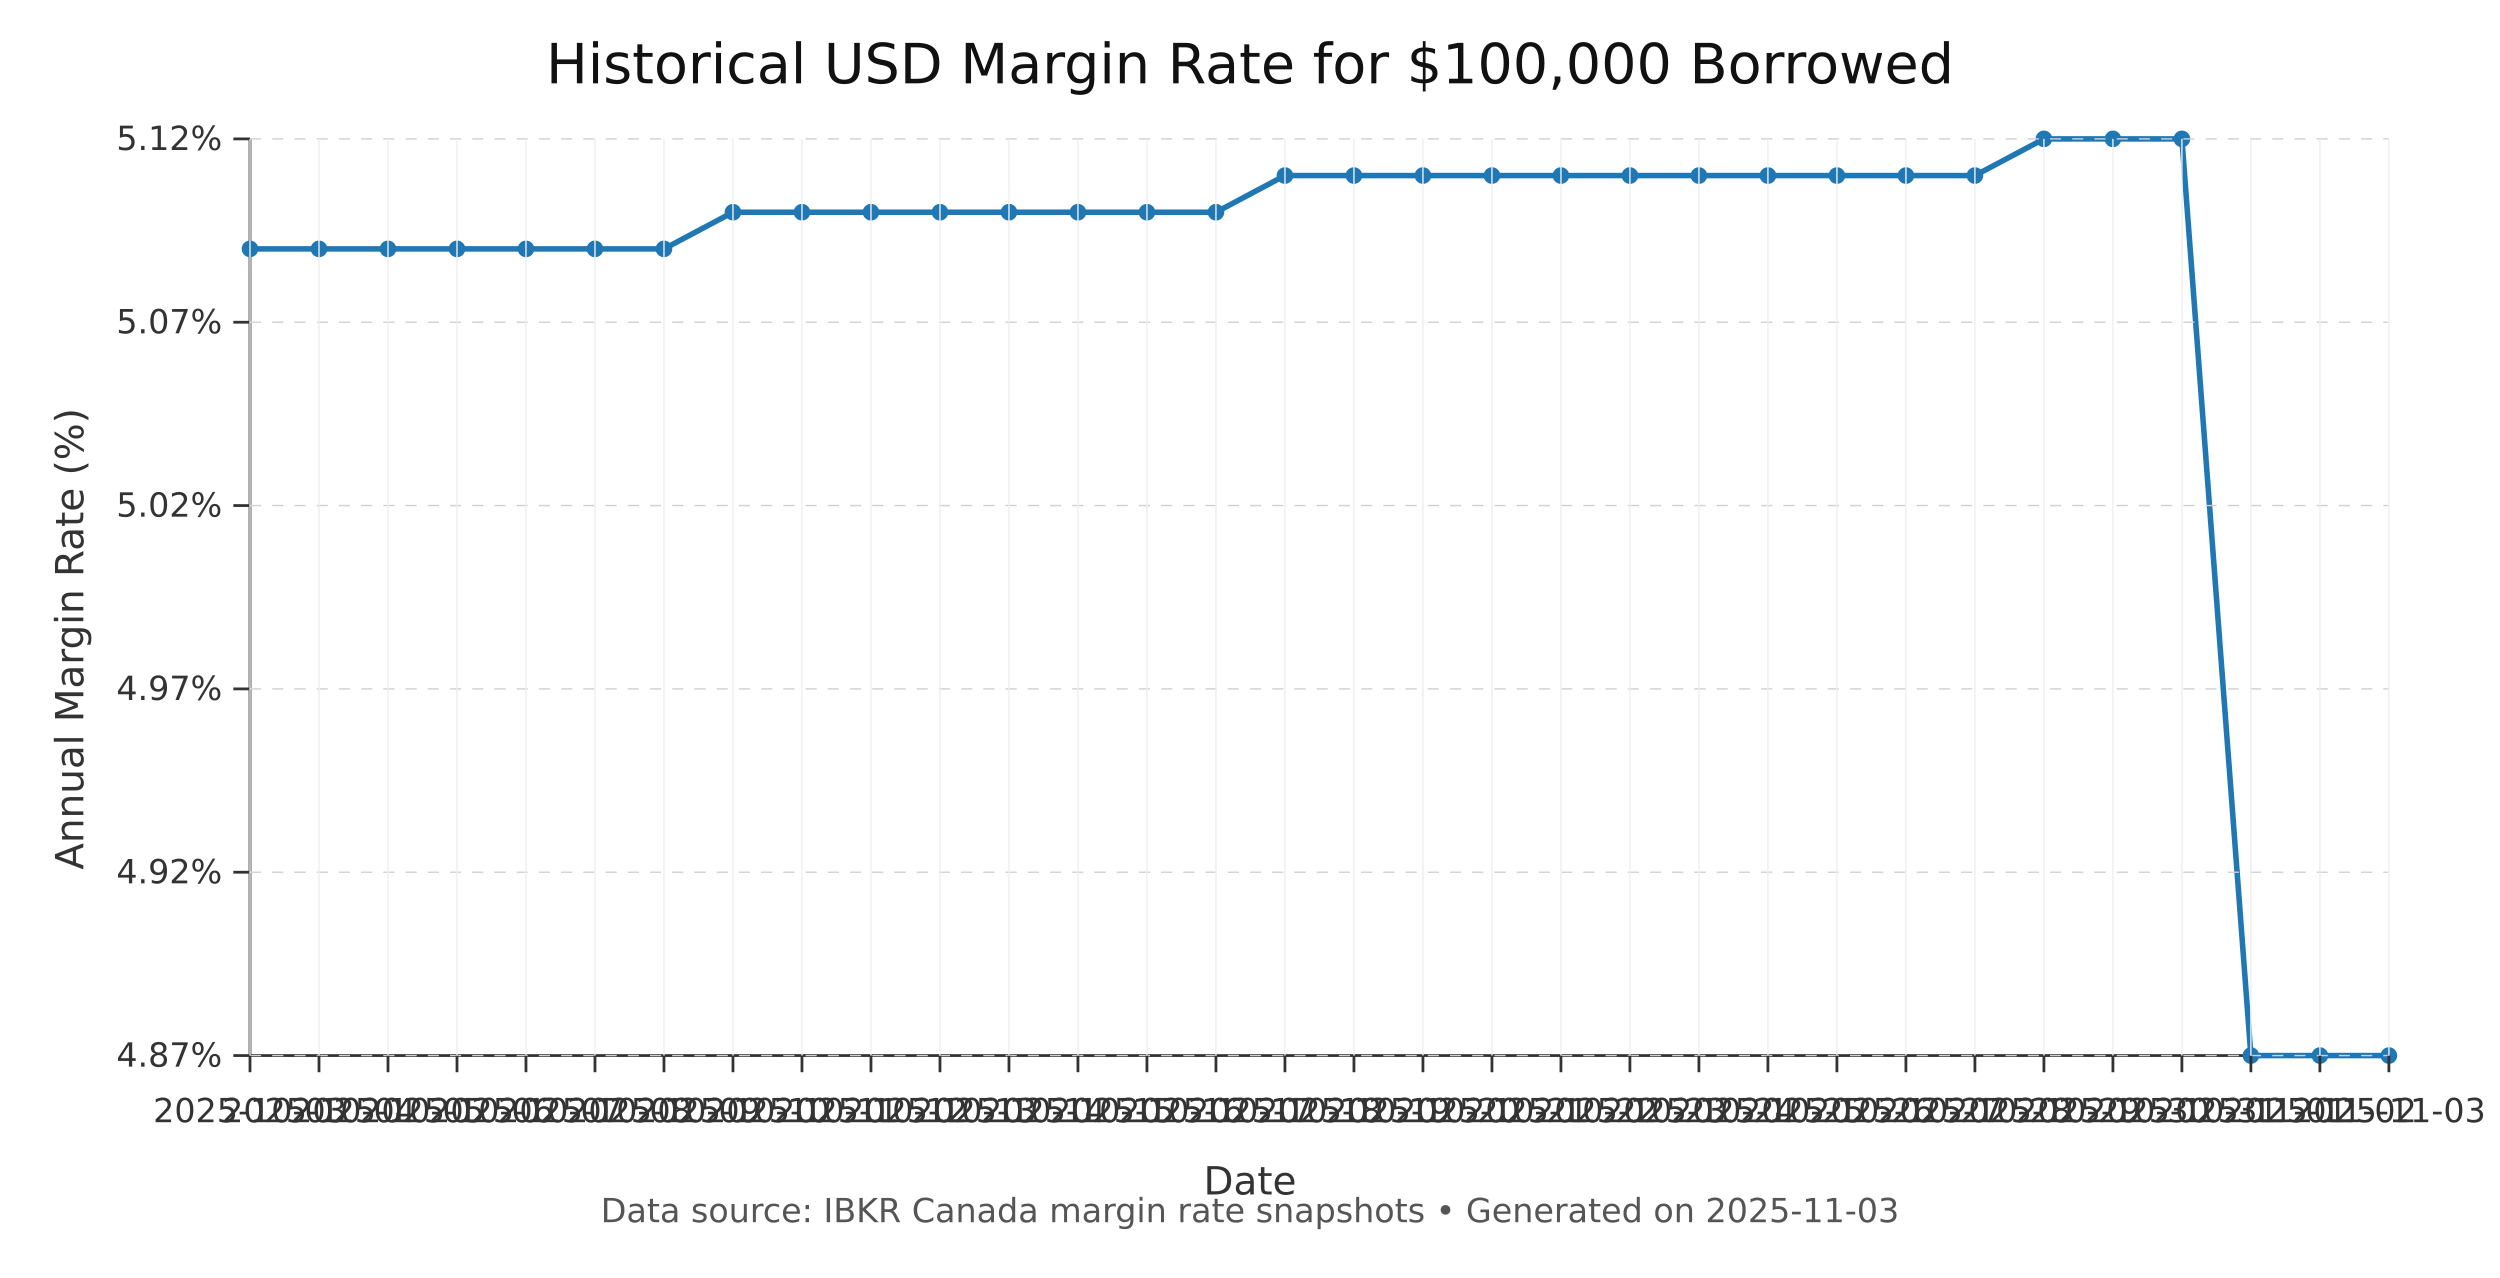
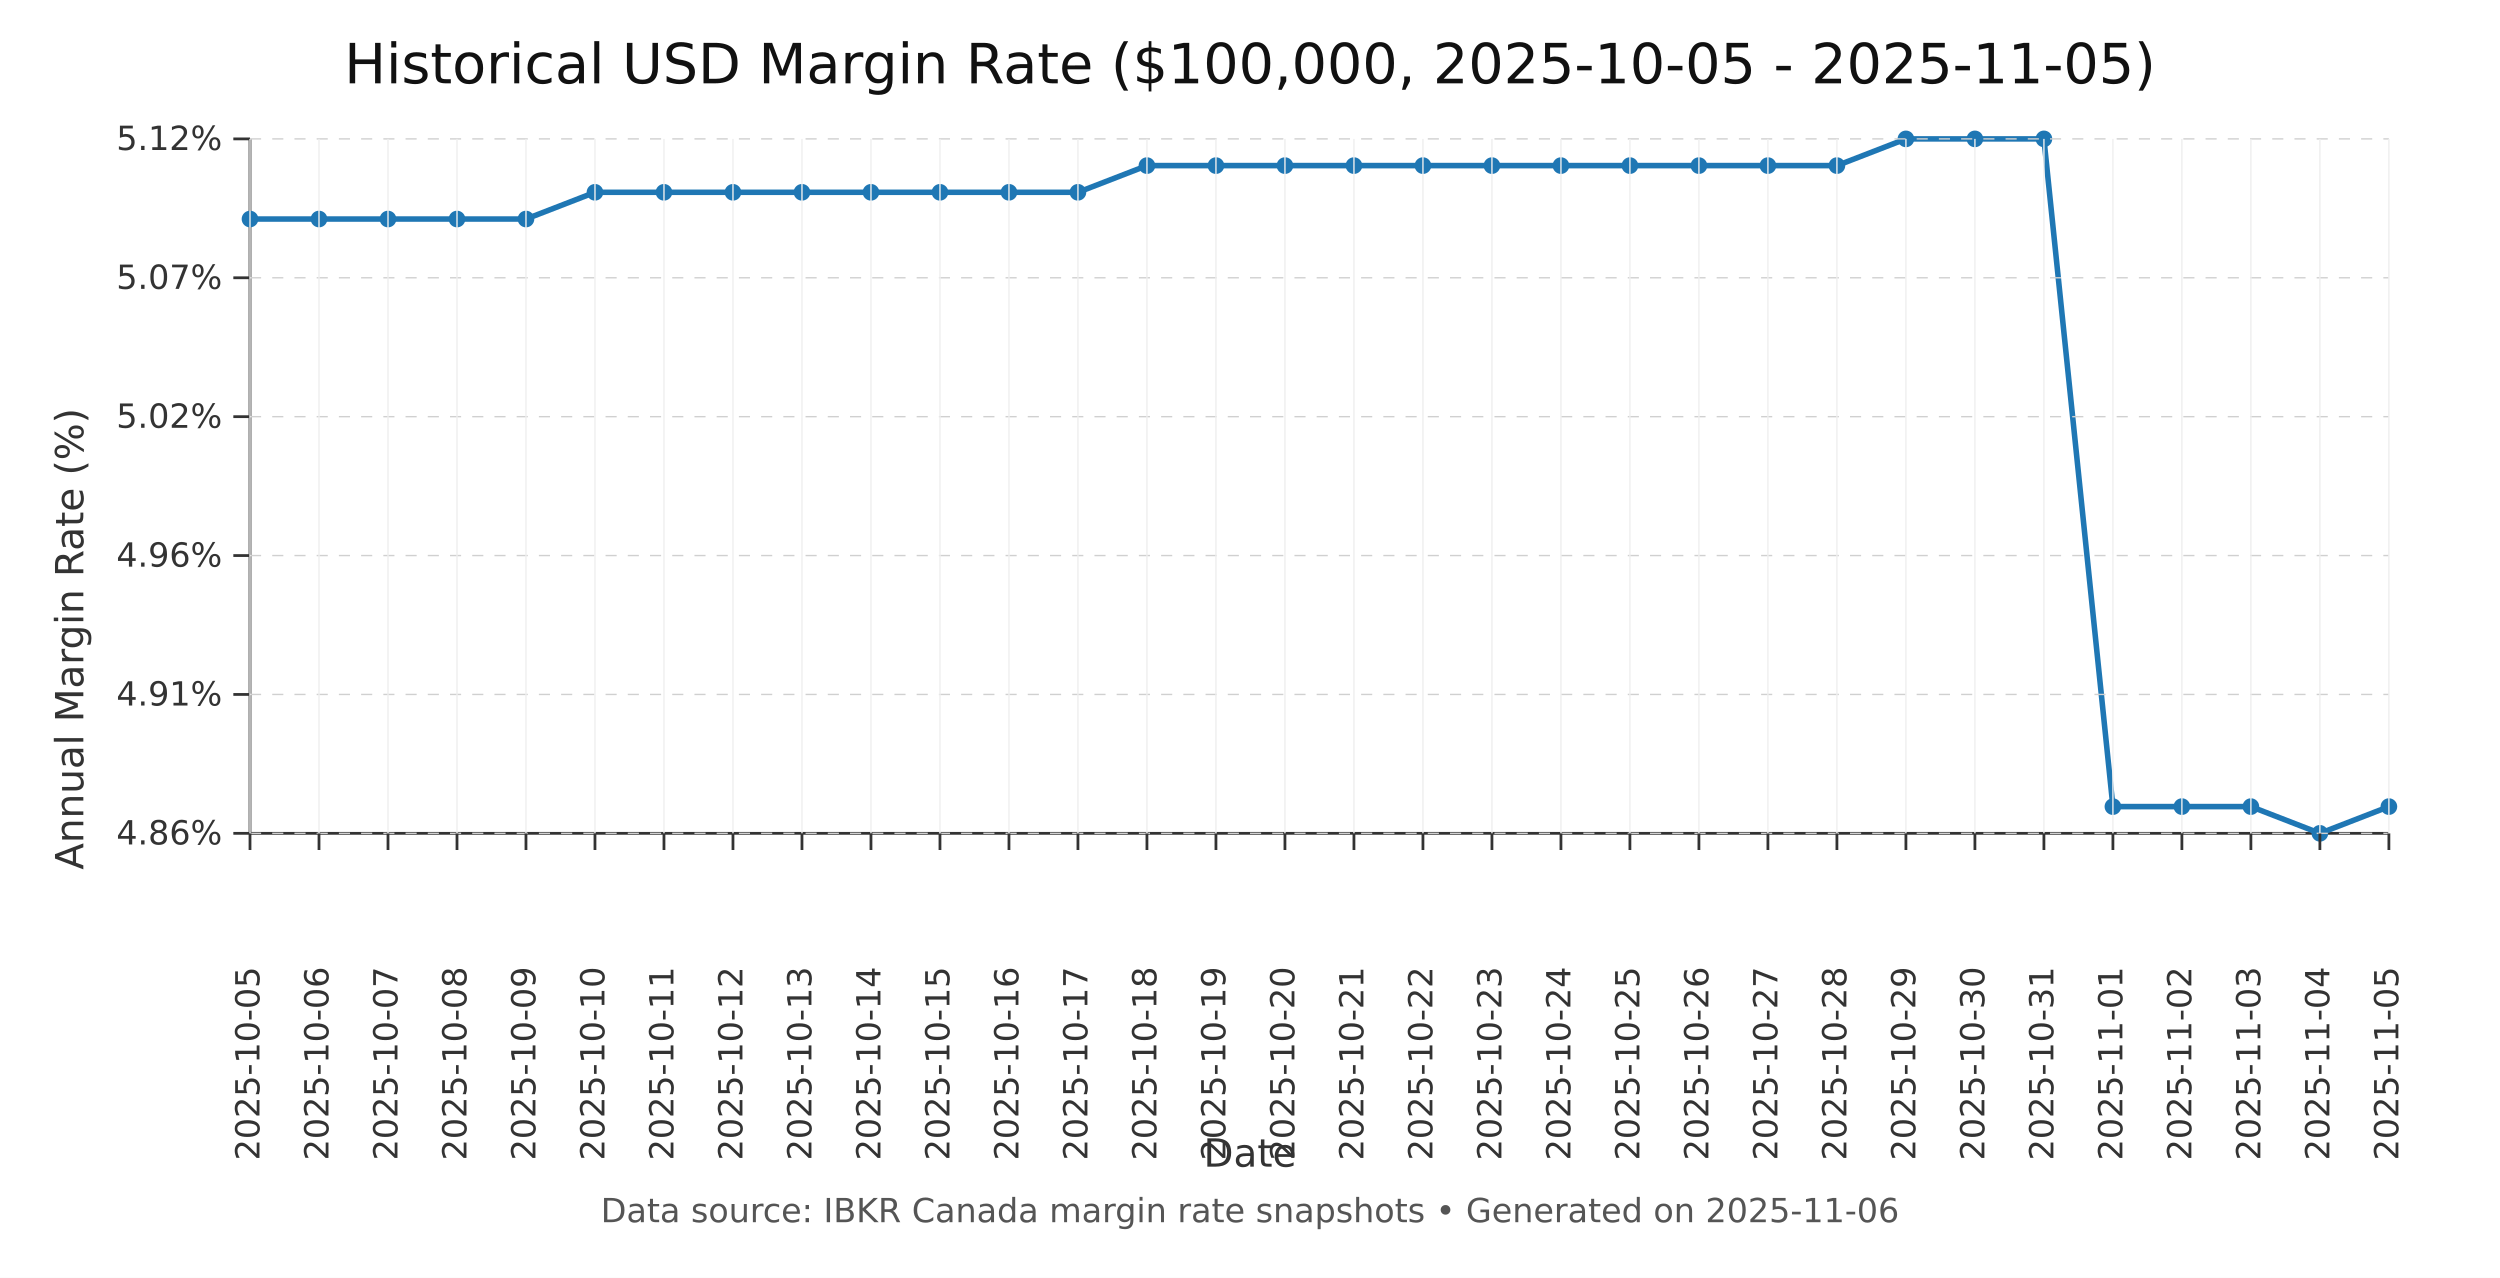
<svg xmlns="http://www.w3.org/2000/svg" viewBox="0 0 900 460">
  <style>
        text { font-family: 'DejaVu Sans', Arial, sans-serif; }
    </style>
  <rect x="0" y="0" width="900" height="460" fill="white" />
-   <text x="450.0" y="30" text-anchor="middle" font-size="20" fill="#111">Historical USD Margin Rate for $100,000 Borrowed</text>
-   <line x1="90" y1="380" x2="860" y2="380" stroke="#333" stroke-width="1" />
-   <line x1="90" y1="50" x2="90" y2="380" stroke="#333" stroke-width="1" />
-   <polyline fill="none" stroke="#1f77b4" stroke-width="2" points="90.00,89.60 114.84,89.60 139.68,89.60 164.52,89.60 189.35,89.60 214.19,89.60 239.03,89.60 263.87,76.40 288.71,76.40 313.55,76.40 338.39,76.40 363.23,76.40 388.06,76.40 412.90,76.40 437.74,76.40 462.58,63.20 487.42,63.20 512.26,63.20 537.10,63.20 561.94,63.20 586.77,63.20 611.61,63.20 636.45,63.20 661.29,63.20 686.13,63.20 710.97,63.20 735.81,50.00 760.65,50.00 785.48,50.00 810.32,380.00 835.16,380.00 860.00,380.00" />
-   <circle cx="90.00" cy="89.60" r="3" fill="#1f77b4" />
-   <circle cx="114.84" cy="89.60" r="3" fill="#1f77b4" />
-   <circle cx="139.68" cy="89.60" r="3" fill="#1f77b4" />
-   <circle cx="164.52" cy="89.60" r="3" fill="#1f77b4" />
-   <circle cx="189.35" cy="89.60" r="3" fill="#1f77b4" />
-   <circle cx="214.19" cy="89.60" r="3" fill="#1f77b4" />
-   <circle cx="239.03" cy="89.60" r="3" fill="#1f77b4" />
-   <circle cx="263.87" cy="76.40" r="3" fill="#1f77b4" />
-   <circle cx="288.71" cy="76.40" r="3" fill="#1f77b4" />
-   <circle cx="313.55" cy="76.40" r="3" fill="#1f77b4" />
-   <circle cx="338.39" cy="76.40" r="3" fill="#1f77b4" />
-   <circle cx="363.23" cy="76.40" r="3" fill="#1f77b4" />
-   <circle cx="388.06" cy="76.40" r="3" fill="#1f77b4" />
-   <circle cx="412.90" cy="76.40" r="3" fill="#1f77b4" />
-   <circle cx="437.74" cy="76.40" r="3" fill="#1f77b4" />
-   <circle cx="462.58" cy="63.20" r="3" fill="#1f77b4" />
-   <circle cx="487.42" cy="63.20" r="3" fill="#1f77b4" />
-   <circle cx="512.26" cy="63.20" r="3" fill="#1f77b4" />
-   <circle cx="537.10" cy="63.20" r="3" fill="#1f77b4" />
-   <circle cx="561.94" cy="63.20" r="3" fill="#1f77b4" />
-   <circle cx="586.77" cy="63.20" r="3" fill="#1f77b4" />
-   <circle cx="611.61" cy="63.20" r="3" fill="#1f77b4" />
-   <circle cx="636.45" cy="63.20" r="3" fill="#1f77b4" />
-   <circle cx="661.29" cy="63.20" r="3" fill="#1f77b4" />
-   <circle cx="686.13" cy="63.20" r="3" fill="#1f77b4" />
-   <circle cx="710.97" cy="63.20" r="3" fill="#1f77b4" />
+   <text x="450.0" y="30" text-anchor="middle" font-size="20" fill="#111">Historical USD Margin Rate ($100,000, 2025-10-05 - 2025-11-05)</text>
+   <text x="450.0" y="420" text-anchor="middle" font-size="14" fill="#333">Date</text>
+   <text x="30" y="230.0" text-anchor="middle" font-size="14" fill="#333" transform="rotate(-90 30 230.0)">Annual Margin Rate (%)</text>
+   <text x="450.0" y="440" text-anchor="middle" font-size="12" fill="#555">Data source: IBKR Canada margin rate snapshots • Generated on 2025-11-06</text>
+   <line x1="90" y1="300" x2="860" y2="300" stroke="#333" stroke-width="1" />
+   <line x1="90" y1="50" x2="90" y2="300" stroke="#333" stroke-width="1" />
+   <polyline fill="none" stroke="#1f77b4" stroke-width="2" points="90.00,78.85 114.84,78.85 139.68,78.85 164.52,78.85 189.35,78.85 214.19,69.23 239.03,69.23 263.87,69.23 288.71,69.23 313.55,69.23 338.39,69.23 363.23,69.23 388.06,69.23 412.90,59.62 437.74,59.62 462.58,59.62 487.42,59.62 512.26,59.62 537.10,59.62 561.94,59.62 586.77,59.62 611.61,59.62 636.45,59.62 661.29,59.62 686.13,50.00 710.97,50.00 735.81,50.00 760.65,290.38 785.48,290.38 810.32,290.38 835.16,300.00 860.00,290.38" />
+   <circle cx="90.00" cy="78.85" r="3" fill="#1f77b4" />
+   <circle cx="114.84" cy="78.85" r="3" fill="#1f77b4" />
+   <circle cx="139.68" cy="78.85" r="3" fill="#1f77b4" />
+   <circle cx="164.52" cy="78.85" r="3" fill="#1f77b4" />
+   <circle cx="189.35" cy="78.85" r="3" fill="#1f77b4" />
+   <circle cx="214.19" cy="69.23" r="3" fill="#1f77b4" />
+   <circle cx="239.03" cy="69.23" r="3" fill="#1f77b4" />
+   <circle cx="263.87" cy="69.23" r="3" fill="#1f77b4" />
+   <circle cx="288.71" cy="69.23" r="3" fill="#1f77b4" />
+   <circle cx="313.55" cy="69.23" r="3" fill="#1f77b4" />
+   <circle cx="338.39" cy="69.23" r="3" fill="#1f77b4" />
+   <circle cx="363.23" cy="69.23" r="3" fill="#1f77b4" />
+   <circle cx="388.06" cy="69.23" r="3" fill="#1f77b4" />
+   <circle cx="412.90" cy="59.62" r="3" fill="#1f77b4" />
+   <circle cx="437.74" cy="59.62" r="3" fill="#1f77b4" />
+   <circle cx="462.58" cy="59.62" r="3" fill="#1f77b4" />
+   <circle cx="487.42" cy="59.62" r="3" fill="#1f77b4" />
+   <circle cx="512.26" cy="59.62" r="3" fill="#1f77b4" />
+   <circle cx="537.10" cy="59.62" r="3" fill="#1f77b4" />
+   <circle cx="561.94" cy="59.62" r="3" fill="#1f77b4" />
+   <circle cx="586.77" cy="59.62" r="3" fill="#1f77b4" />
+   <circle cx="611.61" cy="59.62" r="3" fill="#1f77b4" />
+   <circle cx="636.45" cy="59.62" r="3" fill="#1f77b4" />
+   <circle cx="661.29" cy="59.62" r="3" fill="#1f77b4" />
+   <circle cx="686.13" cy="50.00" r="3" fill="#1f77b4" />
+   <circle cx="710.97" cy="50.00" r="3" fill="#1f77b4" />
  <circle cx="735.81" cy="50.00" r="3" fill="#1f77b4" />
-   <circle cx="760.65" cy="50.00" r="3" fill="#1f77b4" />
-   <circle cx="785.48" cy="50.00" r="3" fill="#1f77b4" />
-   <circle cx="810.32" cy="380.00" r="3" fill="#1f77b4" />
-   <circle cx="835.16" cy="380.00" r="3" fill="#1f77b4" />
-   <circle cx="860.00" cy="380.00" r="3" fill="#1f77b4" />
-   <line x1="84" y1="380.00" x2="90" y2="380.00" stroke="#333" stroke-width="1" />
-   <text x="80" y="384.00" font-size="12" text-anchor="end" fill="#333">4.87%</text>
-   <line x1="90" y1="380.00" x2="860" y2="380.00" stroke="#d0d0d0" stroke-width="0.5" stroke-dasharray="4 4" />
-   <line x1="84" y1="314.00" x2="90" y2="314.00" stroke="#333" stroke-width="1" />
-   <text x="80" y="318.00" font-size="12" text-anchor="end" fill="#333">4.92%</text>
-   <line x1="90" y1="314.00" x2="860" y2="314.00" stroke="#d0d0d0" stroke-width="0.5" stroke-dasharray="4 4" />
-   <line x1="84" y1="248.00" x2="90" y2="248.00" stroke="#333" stroke-width="1" />
-   <text x="80" y="252.00" font-size="12" text-anchor="end" fill="#333">4.97%</text>
-   <line x1="90" y1="248.00" x2="860" y2="248.00" stroke="#d0d0d0" stroke-width="0.5" stroke-dasharray="4 4" />
-   <line x1="84" y1="182.00" x2="90" y2="182.00" stroke="#333" stroke-width="1" />
-   <text x="80" y="186.00" font-size="12" text-anchor="end" fill="#333">5.02%</text>
-   <line x1="90" y1="182.00" x2="860" y2="182.00" stroke="#d0d0d0" stroke-width="0.5" stroke-dasharray="4 4" />
-   <line x1="84" y1="116.00" x2="90" y2="116.00" stroke="#333" stroke-width="1" />
-   <text x="80" y="120.00" font-size="12" text-anchor="end" fill="#333">5.07%</text>
-   <line x1="90" y1="116.00" x2="860" y2="116.00" stroke="#d0d0d0" stroke-width="0.5" stroke-dasharray="4 4" />
+   <circle cx="760.65" cy="290.38" r="3" fill="#1f77b4" />
+   <circle cx="785.48" cy="290.38" r="3" fill="#1f77b4" />
+   <circle cx="810.32" cy="290.38" r="3" fill="#1f77b4" />
+   <circle cx="835.16" cy="300.00" r="3" fill="#1f77b4" />
+   <circle cx="860.00" cy="290.38" r="3" fill="#1f77b4" />
+   <line x1="84" y1="300.00" x2="90" y2="300.00" stroke="#333" stroke-width="1" />
+   <text x="80" y="304.00" font-size="12" text-anchor="end" fill="#333">4.86%</text>
+   <line x1="90" y1="300.00" x2="860" y2="300.00" stroke="#d0d0d0" stroke-width="0.5" stroke-dasharray="4 4" />
+   <line x1="84" y1="250.00" x2="90" y2="250.00" stroke="#333" stroke-width="1" />
+   <text x="80" y="254.00" font-size="12" text-anchor="end" fill="#333">4.91%</text>
+   <line x1="90" y1="250.00" x2="860" y2="250.00" stroke="#d0d0d0" stroke-width="0.5" stroke-dasharray="4 4" />
+   <line x1="84" y1="200.00" x2="90" y2="200.00" stroke="#333" stroke-width="1" />
+   <text x="80" y="204.00" font-size="12" text-anchor="end" fill="#333">4.96%</text>
+   <line x1="90" y1="200.00" x2="860" y2="200.00" stroke="#d0d0d0" stroke-width="0.5" stroke-dasharray="4 4" />
+   <line x1="84" y1="150.00" x2="90" y2="150.00" stroke="#333" stroke-width="1" />
+   <text x="80" y="154.00" font-size="12" text-anchor="end" fill="#333">5.02%</text>
+   <line x1="90" y1="150.00" x2="860" y2="150.00" stroke="#d0d0d0" stroke-width="0.5" stroke-dasharray="4 4" />
+   <line x1="84" y1="100.00" x2="90" y2="100.00" stroke="#333" stroke-width="1" />
+   <text x="80" y="104.00" font-size="12" text-anchor="end" fill="#333">5.07%</text>
+   <line x1="90" y1="100.00" x2="860" y2="100.00" stroke="#d0d0d0" stroke-width="0.5" stroke-dasharray="4 4" />
  <line x1="84" y1="50.00" x2="90" y2="50.00" stroke="#333" stroke-width="1" />
  <text x="80" y="54.00" font-size="12" text-anchor="end" fill="#333">5.12%</text>
  <line x1="90" y1="50.00" x2="860" y2="50.00" stroke="#d0d0d0" stroke-width="0.5" stroke-dasharray="4 4" />
-   <line x1="90.00" y1="380" x2="90.00" y2="386" stroke="#333" stroke-width="1" />
-   <text x="90.00" y="404" font-size="12" text-anchor="middle" fill="#333">2025-10-03</text>
-   <line x1="90.00" y1="50" x2="90.00" y2="380" stroke="#eeeeee" stroke-width="0.5" />
-   <line x1="114.84" y1="380" x2="114.84" y2="386" stroke="#333" stroke-width="1" />
-   <text x="114.84" y="404" font-size="12" text-anchor="middle" fill="#333">2025-10-04</text>
-   <line x1="114.84" y1="50" x2="114.84" y2="380" stroke="#eeeeee" stroke-width="0.5" />
-   <line x1="139.68" y1="380" x2="139.68" y2="386" stroke="#333" stroke-width="1" />
-   <text x="139.68" y="404" font-size="12" text-anchor="middle" fill="#333">2025-10-05</text>
-   <line x1="139.68" y1="50" x2="139.68" y2="380" stroke="#eeeeee" stroke-width="0.5" />
-   <line x1="164.52" y1="380" x2="164.52" y2="386" stroke="#333" stroke-width="1" />
-   <text x="164.52" y="404" font-size="12" text-anchor="middle" fill="#333">2025-10-06</text>
-   <line x1="164.52" y1="50" x2="164.52" y2="380" stroke="#eeeeee" stroke-width="0.5" />
-   <line x1="189.35" y1="380" x2="189.35" y2="386" stroke="#333" stroke-width="1" />
-   <text x="189.35" y="404" font-size="12" text-anchor="middle" fill="#333">2025-10-07</text>
-   <line x1="189.35" y1="50" x2="189.35" y2="380" stroke="#eeeeee" stroke-width="0.5" />
-   <line x1="214.19" y1="380" x2="214.19" y2="386" stroke="#333" stroke-width="1" />
-   <text x="214.19" y="404" font-size="12" text-anchor="middle" fill="#333">2025-10-08</text>
-   <line x1="214.19" y1="50" x2="214.19" y2="380" stroke="#eeeeee" stroke-width="0.5" />
-   <line x1="239.03" y1="380" x2="239.03" y2="386" stroke="#333" stroke-width="1" />
-   <text x="239.03" y="404" font-size="12" text-anchor="middle" fill="#333">2025-10-09</text>
-   <line x1="239.03" y1="50" x2="239.03" y2="380" stroke="#eeeeee" stroke-width="0.5" />
-   <line x1="263.87" y1="380" x2="263.87" y2="386" stroke="#333" stroke-width="1" />
-   <text x="263.87" y="404" font-size="12" text-anchor="middle" fill="#333">2025-10-10</text>
-   <line x1="263.87" y1="50" x2="263.87" y2="380" stroke="#eeeeee" stroke-width="0.5" />
-   <line x1="288.71" y1="380" x2="288.71" y2="386" stroke="#333" stroke-width="1" />
-   <text x="288.71" y="404" font-size="12" text-anchor="middle" fill="#333">2025-10-11</text>
-   <line x1="288.71" y1="50" x2="288.71" y2="380" stroke="#eeeeee" stroke-width="0.5" />
-   <line x1="313.55" y1="380" x2="313.55" y2="386" stroke="#333" stroke-width="1" />
-   <text x="313.55" y="404" font-size="12" text-anchor="middle" fill="#333">2025-10-12</text>
-   <line x1="313.55" y1="50" x2="313.55" y2="380" stroke="#eeeeee" stroke-width="0.5" />
-   <line x1="338.39" y1="380" x2="338.39" y2="386" stroke="#333" stroke-width="1" />
-   <text x="338.39" y="404" font-size="12" text-anchor="middle" fill="#333">2025-10-13</text>
-   <line x1="338.39" y1="50" x2="338.39" y2="380" stroke="#eeeeee" stroke-width="0.5" />
-   <line x1="363.23" y1="380" x2="363.23" y2="386" stroke="#333" stroke-width="1" />
-   <text x="363.23" y="404" font-size="12" text-anchor="middle" fill="#333">2025-10-14</text>
-   <line x1="363.23" y1="50" x2="363.23" y2="380" stroke="#eeeeee" stroke-width="0.5" />
-   <line x1="388.06" y1="380" x2="388.06" y2="386" stroke="#333" stroke-width="1" />
-   <text x="388.06" y="404" font-size="12" text-anchor="middle" fill="#333">2025-10-15</text>
-   <line x1="388.06" y1="50" x2="388.06" y2="380" stroke="#eeeeee" stroke-width="0.5" />
-   <line x1="412.90" y1="380" x2="412.90" y2="386" stroke="#333" stroke-width="1" />
-   <text x="412.90" y="404" font-size="12" text-anchor="middle" fill="#333">2025-10-16</text>
-   <line x1="412.90" y1="50" x2="412.90" y2="380" stroke="#eeeeee" stroke-width="0.5" />
-   <line x1="437.74" y1="380" x2="437.74" y2="386" stroke="#333" stroke-width="1" />
-   <text x="437.74" y="404" font-size="12" text-anchor="middle" fill="#333">2025-10-17</text>
-   <line x1="437.74" y1="50" x2="437.74" y2="380" stroke="#eeeeee" stroke-width="0.5" />
-   <line x1="462.58" y1="380" x2="462.58" y2="386" stroke="#333" stroke-width="1" />
-   <text x="462.58" y="404" font-size="12" text-anchor="middle" fill="#333">2025-10-18</text>
-   <line x1="462.58" y1="50" x2="462.58" y2="380" stroke="#eeeeee" stroke-width="0.5" />
-   <line x1="487.42" y1="380" x2="487.42" y2="386" stroke="#333" stroke-width="1" />
-   <text x="487.42" y="404" font-size="12" text-anchor="middle" fill="#333">2025-10-19</text>
-   <line x1="487.42" y1="50" x2="487.42" y2="380" stroke="#eeeeee" stroke-width="0.5" />
-   <line x1="512.26" y1="380" x2="512.26" y2="386" stroke="#333" stroke-width="1" />
-   <text x="512.26" y="404" font-size="12" text-anchor="middle" fill="#333">2025-10-20</text>
-   <line x1="512.26" y1="50" x2="512.26" y2="380" stroke="#eeeeee" stroke-width="0.5" />
-   <line x1="537.10" y1="380" x2="537.10" y2="386" stroke="#333" stroke-width="1" />
-   <text x="537.10" y="404" font-size="12" text-anchor="middle" fill="#333">2025-10-21</text>
-   <line x1="537.10" y1="50" x2="537.10" y2="380" stroke="#eeeeee" stroke-width="0.5" />
-   <line x1="561.94" y1="380" x2="561.94" y2="386" stroke="#333" stroke-width="1" />
-   <text x="561.94" y="404" font-size="12" text-anchor="middle" fill="#333">2025-10-22</text>
-   <line x1="561.94" y1="50" x2="561.94" y2="380" stroke="#eeeeee" stroke-width="0.5" />
-   <line x1="586.77" y1="380" x2="586.77" y2="386" stroke="#333" stroke-width="1" />
-   <text x="586.77" y="404" font-size="12" text-anchor="middle" fill="#333">2025-10-23</text>
-   <line x1="586.77" y1="50" x2="586.77" y2="380" stroke="#eeeeee" stroke-width="0.5" />
-   <line x1="611.61" y1="380" x2="611.61" y2="386" stroke="#333" stroke-width="1" />
-   <text x="611.61" y="404" font-size="12" text-anchor="middle" fill="#333">2025-10-24</text>
-   <line x1="611.61" y1="50" x2="611.61" y2="380" stroke="#eeeeee" stroke-width="0.5" />
-   <line x1="636.45" y1="380" x2="636.45" y2="386" stroke="#333" stroke-width="1" />
-   <text x="636.45" y="404" font-size="12" text-anchor="middle" fill="#333">2025-10-25</text>
-   <line x1="636.45" y1="50" x2="636.45" y2="380" stroke="#eeeeee" stroke-width="0.5" />
-   <line x1="661.29" y1="380" x2="661.29" y2="386" stroke="#333" stroke-width="1" />
-   <text x="661.29" y="404" font-size="12" text-anchor="middle" fill="#333">2025-10-26</text>
-   <line x1="661.29" y1="50" x2="661.29" y2="380" stroke="#eeeeee" stroke-width="0.5" />
-   <line x1="686.13" y1="380" x2="686.13" y2="386" stroke="#333" stroke-width="1" />
-   <text x="686.13" y="404" font-size="12" text-anchor="middle" fill="#333">2025-10-27</text>
-   <line x1="686.13" y1="50" x2="686.13" y2="380" stroke="#eeeeee" stroke-width="0.5" />
-   <line x1="710.97" y1="380" x2="710.97" y2="386" stroke="#333" stroke-width="1" />
-   <text x="710.97" y="404" font-size="12" text-anchor="middle" fill="#333">2025-10-28</text>
-   <line x1="710.97" y1="50" x2="710.97" y2="380" stroke="#eeeeee" stroke-width="0.5" />
-   <line x1="735.81" y1="380" x2="735.81" y2="386" stroke="#333" stroke-width="1" />
-   <text x="735.81" y="404" font-size="12" text-anchor="middle" fill="#333">2025-10-29</text>
-   <line x1="735.81" y1="50" x2="735.81" y2="380" stroke="#eeeeee" stroke-width="0.5" />
-   <line x1="760.65" y1="380" x2="760.65" y2="386" stroke="#333" stroke-width="1" />
-   <text x="760.65" y="404" font-size="12" text-anchor="middle" fill="#333">2025-10-30</text>
-   <line x1="760.65" y1="50" x2="760.65" y2="380" stroke="#eeeeee" stroke-width="0.5" />
-   <line x1="785.48" y1="380" x2="785.48" y2="386" stroke="#333" stroke-width="1" />
-   <text x="785.48" y="404" font-size="12" text-anchor="middle" fill="#333">2025-10-31</text>
-   <line x1="785.48" y1="50" x2="785.48" y2="380" stroke="#eeeeee" stroke-width="0.5" />
-   <line x1="810.32" y1="380" x2="810.32" y2="386" stroke="#333" stroke-width="1" />
-   <text x="810.32" y="404" font-size="12" text-anchor="middle" fill="#333">2025-11-01</text>
-   <line x1="810.32" y1="50" x2="810.32" y2="380" stroke="#eeeeee" stroke-width="0.5" />
-   <line x1="835.16" y1="380" x2="835.16" y2="386" stroke="#333" stroke-width="1" />
-   <text x="835.16" y="404" font-size="12" text-anchor="middle" fill="#333">2025-11-02</text>
-   <line x1="835.16" y1="50" x2="835.16" y2="380" stroke="#eeeeee" stroke-width="0.5" />
-   <line x1="860.00" y1="380" x2="860.00" y2="386" stroke="#333" stroke-width="1" />
-   <text x="860.00" y="404" font-size="12" text-anchor="middle" fill="#333">2025-11-03</text>
-   <line x1="860.00" y1="50" x2="860.00" y2="380" stroke="#eeeeee" stroke-width="0.5" />
-   <text x="450.0" y="430" text-anchor="middle" font-size="14" fill="#333">Date</text>
-   <text x="30" y="230.0" text-anchor="middle" font-size="14" fill="#333" transform="rotate(-90 30 230.0)">Annual Margin Rate (%)</text>
-   <text x="450.0" y="440" text-anchor="middle" font-size="12" fill="#555">Data source: IBKR Canada margin rate snapshots • Generated on 2025-11-03</text>
+   <line x1="90.00" y1="300" x2="90.00" y2="306" stroke="#333" stroke-width="1" />
+   <text x="90.00" y="348.00" font-size="12" text-anchor="end" dominant-baseline="middle" fill="#333" transform="rotate(-90 90.00 348.00)">2025-10-05</text>
+   <line x1="90.00" y1="50" x2="90.00" y2="300" stroke="#eeeeee" stroke-width="0.5" />
+   <line x1="114.84" y1="300" x2="114.84" y2="306" stroke="#333" stroke-width="1" />
+   <text x="114.84" y="348.00" font-size="12" text-anchor="end" dominant-baseline="middle" fill="#333" transform="rotate(-90 114.84 348.00)">2025-10-06</text>
+   <line x1="114.84" y1="50" x2="114.84" y2="300" stroke="#eeeeee" stroke-width="0.5" />
+   <line x1="139.68" y1="300" x2="139.68" y2="306" stroke="#333" stroke-width="1" />
+   <text x="139.68" y="348.00" font-size="12" text-anchor="end" dominant-baseline="middle" fill="#333" transform="rotate(-90 139.68 348.00)">2025-10-07</text>
+   <line x1="139.68" y1="50" x2="139.68" y2="300" stroke="#eeeeee" stroke-width="0.5" />
+   <line x1="164.52" y1="300" x2="164.52" y2="306" stroke="#333" stroke-width="1" />
+   <text x="164.52" y="348.00" font-size="12" text-anchor="end" dominant-baseline="middle" fill="#333" transform="rotate(-90 164.52 348.00)">2025-10-08</text>
+   <line x1="164.52" y1="50" x2="164.52" y2="300" stroke="#eeeeee" stroke-width="0.5" />
+   <line x1="189.35" y1="300" x2="189.35" y2="306" stroke="#333" stroke-width="1" />
+   <text x="189.35" y="348.00" font-size="12" text-anchor="end" dominant-baseline="middle" fill="#333" transform="rotate(-90 189.35 348.00)">2025-10-09</text>
+   <line x1="189.35" y1="50" x2="189.35" y2="300" stroke="#eeeeee" stroke-width="0.5" />
+   <line x1="214.19" y1="300" x2="214.19" y2="306" stroke="#333" stroke-width="1" />
+   <text x="214.19" y="348.00" font-size="12" text-anchor="end" dominant-baseline="middle" fill="#333" transform="rotate(-90 214.19 348.00)">2025-10-10</text>
+   <line x1="214.19" y1="50" x2="214.19" y2="300" stroke="#eeeeee" stroke-width="0.5" />
+   <line x1="239.03" y1="300" x2="239.03" y2="306" stroke="#333" stroke-width="1" />
+   <text x="239.03" y="348.00" font-size="12" text-anchor="end" dominant-baseline="middle" fill="#333" transform="rotate(-90 239.03 348.00)">2025-10-11</text>
+   <line x1="239.03" y1="50" x2="239.03" y2="300" stroke="#eeeeee" stroke-width="0.5" />
+   <line x1="263.87" y1="300" x2="263.87" y2="306" stroke="#333" stroke-width="1" />
+   <text x="263.87" y="348.00" font-size="12" text-anchor="end" dominant-baseline="middle" fill="#333" transform="rotate(-90 263.87 348.00)">2025-10-12</text>
+   <line x1="263.87" y1="50" x2="263.87" y2="300" stroke="#eeeeee" stroke-width="0.5" />
+   <line x1="288.71" y1="300" x2="288.71" y2="306" stroke="#333" stroke-width="1" />
+   <text x="288.71" y="348.00" font-size="12" text-anchor="end" dominant-baseline="middle" fill="#333" transform="rotate(-90 288.71 348.00)">2025-10-13</text>
+   <line x1="288.71" y1="50" x2="288.71" y2="300" stroke="#eeeeee" stroke-width="0.5" />
+   <line x1="313.55" y1="300" x2="313.55" y2="306" stroke="#333" stroke-width="1" />
+   <text x="313.55" y="348.00" font-size="12" text-anchor="end" dominant-baseline="middle" fill="#333" transform="rotate(-90 313.55 348.00)">2025-10-14</text>
+   <line x1="313.55" y1="50" x2="313.55" y2="300" stroke="#eeeeee" stroke-width="0.5" />
+   <line x1="338.39" y1="300" x2="338.39" y2="306" stroke="#333" stroke-width="1" />
+   <text x="338.39" y="348.00" font-size="12" text-anchor="end" dominant-baseline="middle" fill="#333" transform="rotate(-90 338.39 348.00)">2025-10-15</text>
+   <line x1="338.39" y1="50" x2="338.39" y2="300" stroke="#eeeeee" stroke-width="0.5" />
+   <line x1="363.23" y1="300" x2="363.23" y2="306" stroke="#333" stroke-width="1" />
+   <text x="363.23" y="348.00" font-size="12" text-anchor="end" dominant-baseline="middle" fill="#333" transform="rotate(-90 363.23 348.00)">2025-10-16</text>
+   <line x1="363.23" y1="50" x2="363.23" y2="300" stroke="#eeeeee" stroke-width="0.5" />
+   <line x1="388.06" y1="300" x2="388.06" y2="306" stroke="#333" stroke-width="1" />
+   <text x="388.06" y="348.00" font-size="12" text-anchor="end" dominant-baseline="middle" fill="#333" transform="rotate(-90 388.06 348.00)">2025-10-17</text>
+   <line x1="388.06" y1="50" x2="388.06" y2="300" stroke="#eeeeee" stroke-width="0.5" />
+   <line x1="412.90" y1="300" x2="412.90" y2="306" stroke="#333" stroke-width="1" />
+   <text x="412.90" y="348.00" font-size="12" text-anchor="end" dominant-baseline="middle" fill="#333" transform="rotate(-90 412.90 348.00)">2025-10-18</text>
+   <line x1="412.90" y1="50" x2="412.90" y2="300" stroke="#eeeeee" stroke-width="0.5" />
+   <line x1="437.74" y1="300" x2="437.74" y2="306" stroke="#333" stroke-width="1" />
+   <text x="437.74" y="348.00" font-size="12" text-anchor="end" dominant-baseline="middle" fill="#333" transform="rotate(-90 437.74 348.00)">2025-10-19</text>
+   <line x1="437.74" y1="50" x2="437.74" y2="300" stroke="#eeeeee" stroke-width="0.5" />
+   <line x1="462.58" y1="300" x2="462.58" y2="306" stroke="#333" stroke-width="1" />
+   <text x="462.58" y="348.00" font-size="12" text-anchor="end" dominant-baseline="middle" fill="#333" transform="rotate(-90 462.58 348.00)">2025-10-20</text>
+   <line x1="462.58" y1="50" x2="462.58" y2="300" stroke="#eeeeee" stroke-width="0.5" />
+   <line x1="487.42" y1="300" x2="487.42" y2="306" stroke="#333" stroke-width="1" />
+   <text x="487.42" y="348.00" font-size="12" text-anchor="end" dominant-baseline="middle" fill="#333" transform="rotate(-90 487.42 348.00)">2025-10-21</text>
+   <line x1="487.42" y1="50" x2="487.42" y2="300" stroke="#eeeeee" stroke-width="0.5" />
+   <line x1="512.26" y1="300" x2="512.26" y2="306" stroke="#333" stroke-width="1" />
+   <text x="512.26" y="348.00" font-size="12" text-anchor="end" dominant-baseline="middle" fill="#333" transform="rotate(-90 512.26 348.00)">2025-10-22</text>
+   <line x1="512.26" y1="50" x2="512.26" y2="300" stroke="#eeeeee" stroke-width="0.5" />
+   <line x1="537.10" y1="300" x2="537.10" y2="306" stroke="#333" stroke-width="1" />
+   <text x="537.10" y="348.00" font-size="12" text-anchor="end" dominant-baseline="middle" fill="#333" transform="rotate(-90 537.10 348.00)">2025-10-23</text>
+   <line x1="537.10" y1="50" x2="537.10" y2="300" stroke="#eeeeee" stroke-width="0.5" />
+   <line x1="561.94" y1="300" x2="561.94" y2="306" stroke="#333" stroke-width="1" />
+   <text x="561.94" y="348.00" font-size="12" text-anchor="end" dominant-baseline="middle" fill="#333" transform="rotate(-90 561.94 348.00)">2025-10-24</text>
+   <line x1="561.94" y1="50" x2="561.94" y2="300" stroke="#eeeeee" stroke-width="0.5" />
+   <line x1="586.77" y1="300" x2="586.77" y2="306" stroke="#333" stroke-width="1" />
+   <text x="586.77" y="348.00" font-size="12" text-anchor="end" dominant-baseline="middle" fill="#333" transform="rotate(-90 586.77 348.00)">2025-10-25</text>
+   <line x1="586.77" y1="50" x2="586.77" y2="300" stroke="#eeeeee" stroke-width="0.5" />
+   <line x1="611.61" y1="300" x2="611.61" y2="306" stroke="#333" stroke-width="1" />
+   <text x="611.61" y="348.00" font-size="12" text-anchor="end" dominant-baseline="middle" fill="#333" transform="rotate(-90 611.61 348.00)">2025-10-26</text>
+   <line x1="611.61" y1="50" x2="611.61" y2="300" stroke="#eeeeee" stroke-width="0.5" />
+   <line x1="636.45" y1="300" x2="636.45" y2="306" stroke="#333" stroke-width="1" />
+   <text x="636.45" y="348.00" font-size="12" text-anchor="end" dominant-baseline="middle" fill="#333" transform="rotate(-90 636.45 348.00)">2025-10-27</text>
+   <line x1="636.45" y1="50" x2="636.45" y2="300" stroke="#eeeeee" stroke-width="0.5" />
+   <line x1="661.29" y1="300" x2="661.29" y2="306" stroke="#333" stroke-width="1" />
+   <text x="661.29" y="348.00" font-size="12" text-anchor="end" dominant-baseline="middle" fill="#333" transform="rotate(-90 661.29 348.00)">2025-10-28</text>
+   <line x1="661.29" y1="50" x2="661.29" y2="300" stroke="#eeeeee" stroke-width="0.5" />
+   <line x1="686.13" y1="300" x2="686.13" y2="306" stroke="#333" stroke-width="1" />
+   <text x="686.13" y="348.00" font-size="12" text-anchor="end" dominant-baseline="middle" fill="#333" transform="rotate(-90 686.13 348.00)">2025-10-29</text>
+   <line x1="686.13" y1="50" x2="686.13" y2="300" stroke="#eeeeee" stroke-width="0.5" />
+   <line x1="710.97" y1="300" x2="710.97" y2="306" stroke="#333" stroke-width="1" />
+   <text x="710.97" y="348.00" font-size="12" text-anchor="end" dominant-baseline="middle" fill="#333" transform="rotate(-90 710.97 348.00)">2025-10-30</text>
+   <line x1="710.97" y1="50" x2="710.97" y2="300" stroke="#eeeeee" stroke-width="0.5" />
+   <line x1="735.81" y1="300" x2="735.81" y2="306" stroke="#333" stroke-width="1" />
+   <text x="735.81" y="348.00" font-size="12" text-anchor="end" dominant-baseline="middle" fill="#333" transform="rotate(-90 735.81 348.00)">2025-10-31</text>
+   <line x1="735.81" y1="50" x2="735.81" y2="300" stroke="#eeeeee" stroke-width="0.5" />
+   <line x1="760.65" y1="300" x2="760.65" y2="306" stroke="#333" stroke-width="1" />
+   <text x="760.65" y="348.00" font-size="12" text-anchor="end" dominant-baseline="middle" fill="#333" transform="rotate(-90 760.65 348.00)">2025-11-01</text>
+   <line x1="760.65" y1="50" x2="760.65" y2="300" stroke="#eeeeee" stroke-width="0.5" />
+   <line x1="785.48" y1="300" x2="785.48" y2="306" stroke="#333" stroke-width="1" />
+   <text x="785.48" y="348.00" font-size="12" text-anchor="end" dominant-baseline="middle" fill="#333" transform="rotate(-90 785.48 348.00)">2025-11-02</text>
+   <line x1="785.48" y1="50" x2="785.48" y2="300" stroke="#eeeeee" stroke-width="0.5" />
+   <line x1="810.32" y1="300" x2="810.32" y2="306" stroke="#333" stroke-width="1" />
+   <text x="810.32" y="348.00" font-size="12" text-anchor="end" dominant-baseline="middle" fill="#333" transform="rotate(-90 810.32 348.00)">2025-11-03</text>
+   <line x1="810.32" y1="50" x2="810.32" y2="300" stroke="#eeeeee" stroke-width="0.5" />
+   <line x1="835.16" y1="300" x2="835.16" y2="306" stroke="#333" stroke-width="1" />
+   <text x="835.16" y="348.00" font-size="12" text-anchor="end" dominant-baseline="middle" fill="#333" transform="rotate(-90 835.16 348.00)">2025-11-04</text>
+   <line x1="835.16" y1="50" x2="835.16" y2="300" stroke="#eeeeee" stroke-width="0.5" />
+   <line x1="860.00" y1="300" x2="860.00" y2="306" stroke="#333" stroke-width="1" />
+   <text x="860.00" y="348.00" font-size="12" text-anchor="end" dominant-baseline="middle" fill="#333" transform="rotate(-90 860.00 348.00)">2025-11-05</text>
+   <line x1="860.00" y1="50" x2="860.00" y2="300" stroke="#eeeeee" stroke-width="0.5" />
</svg>
